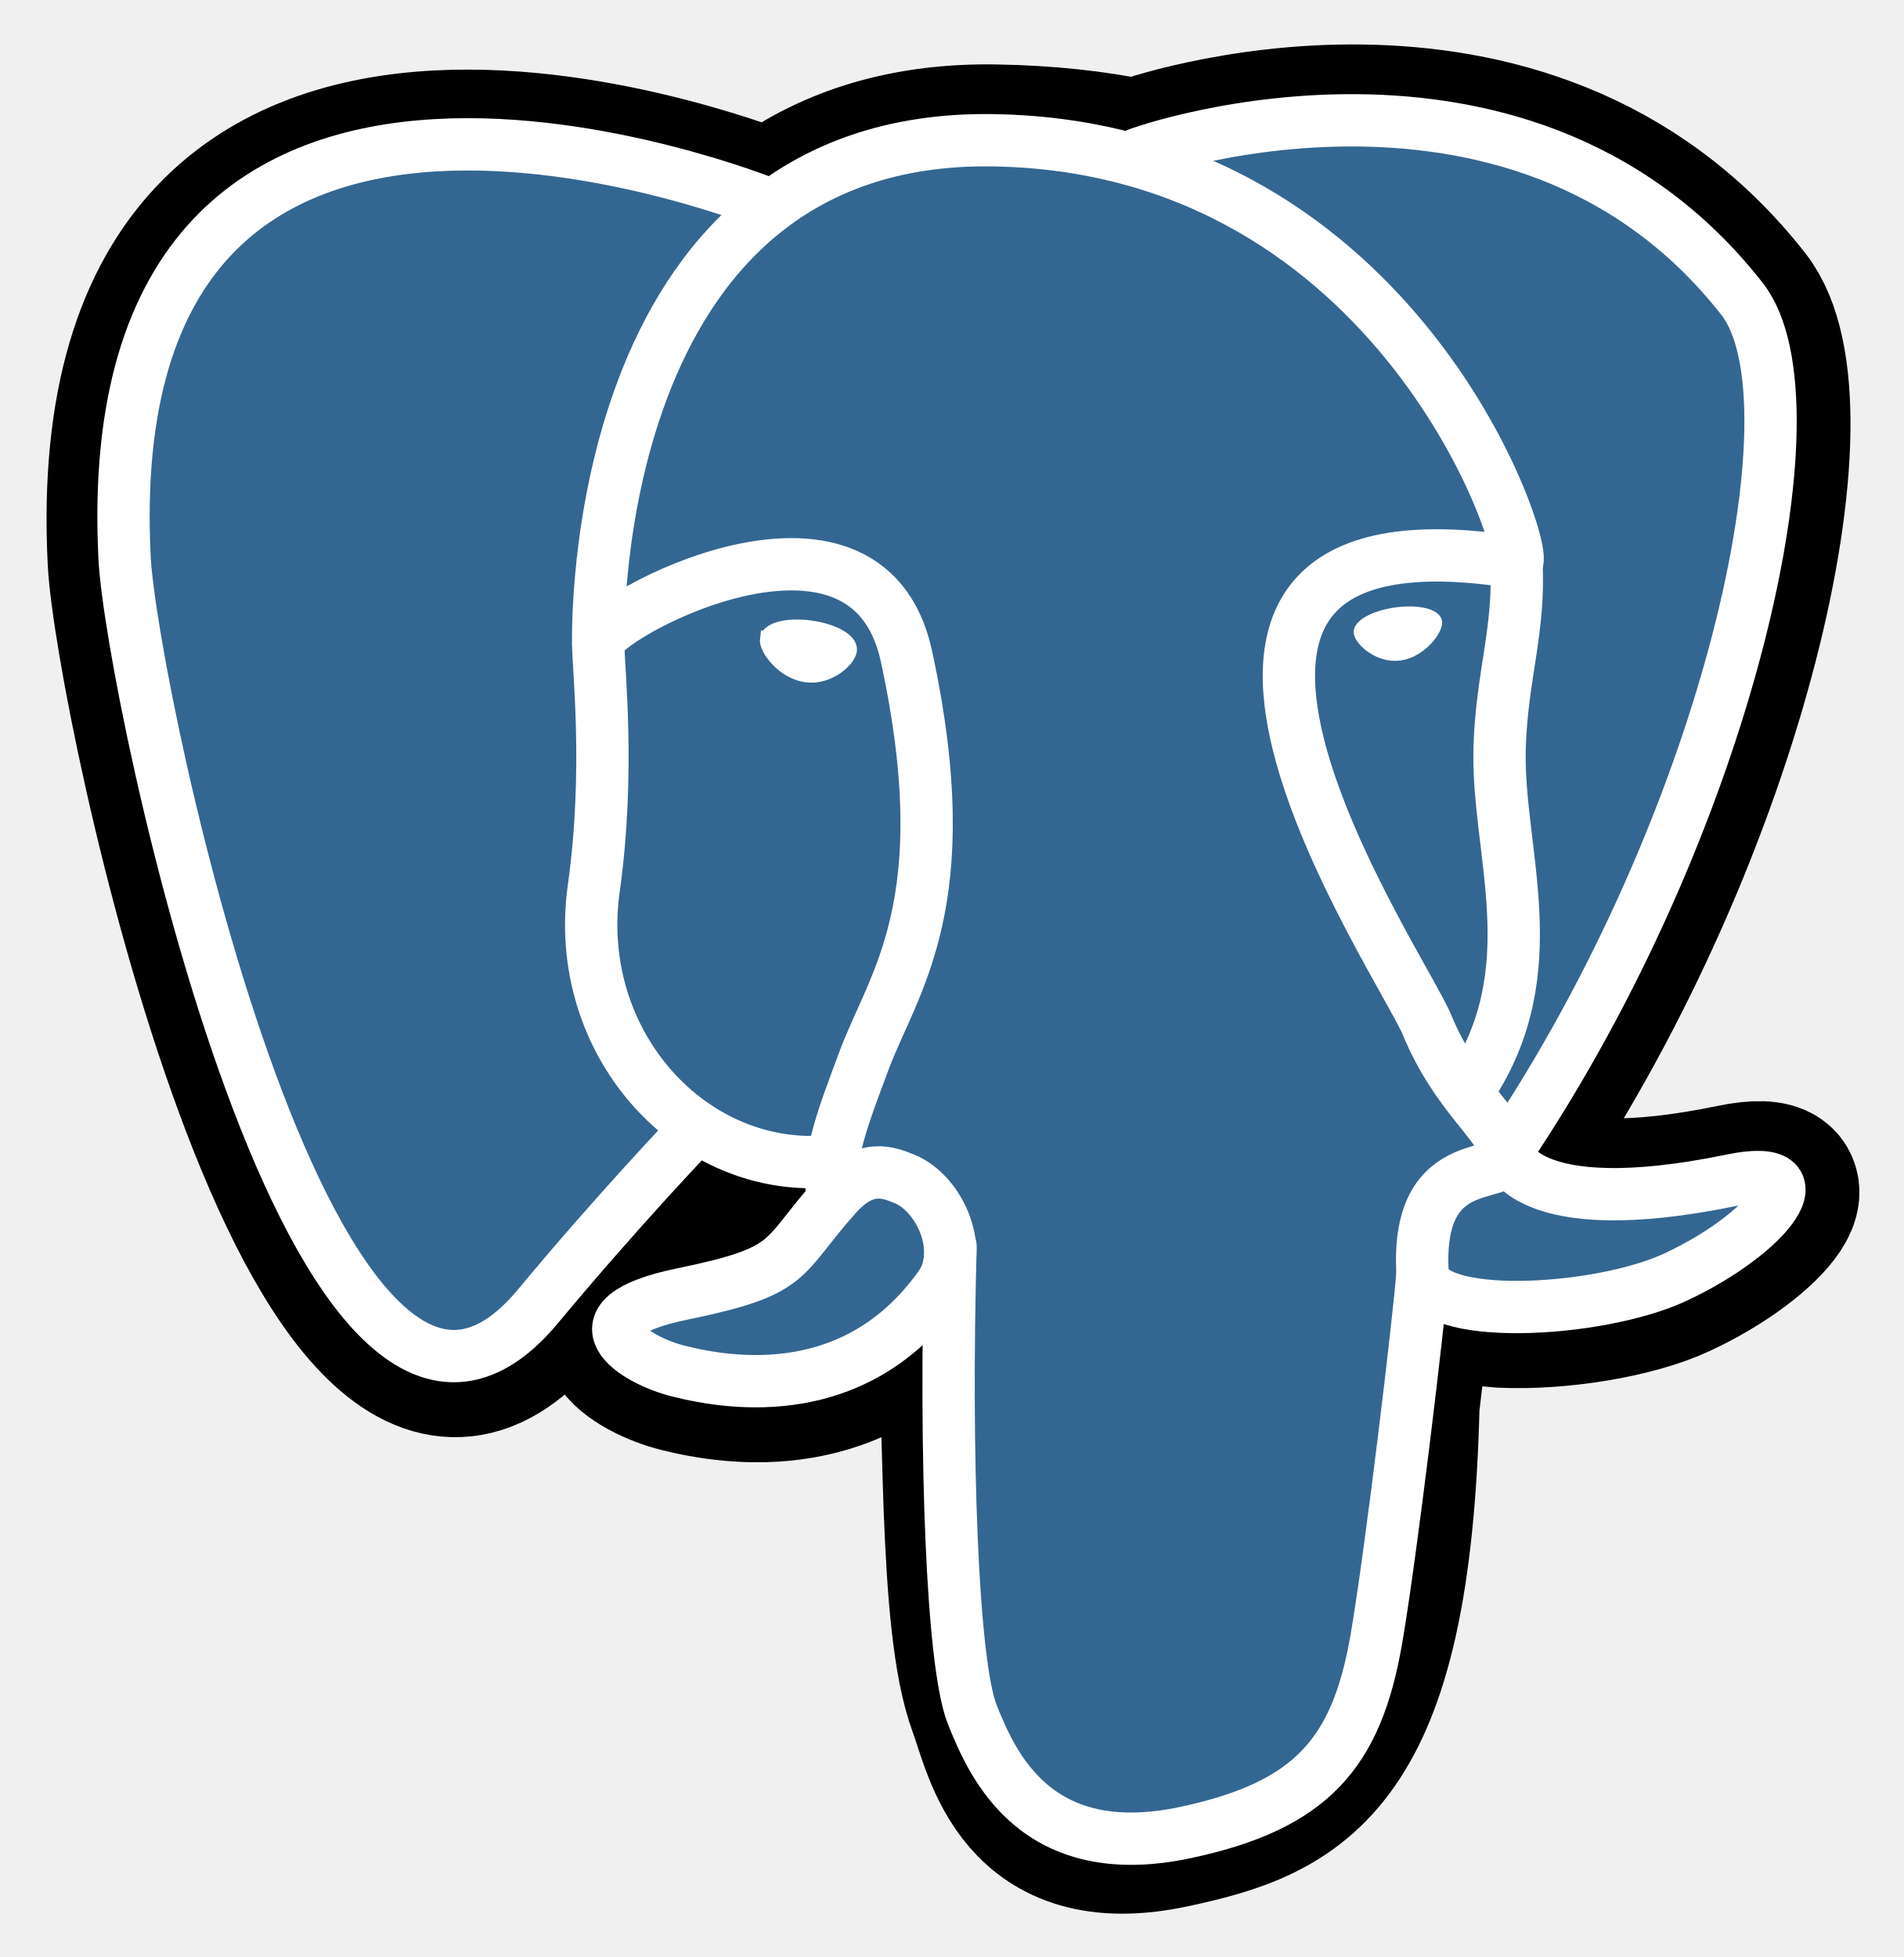
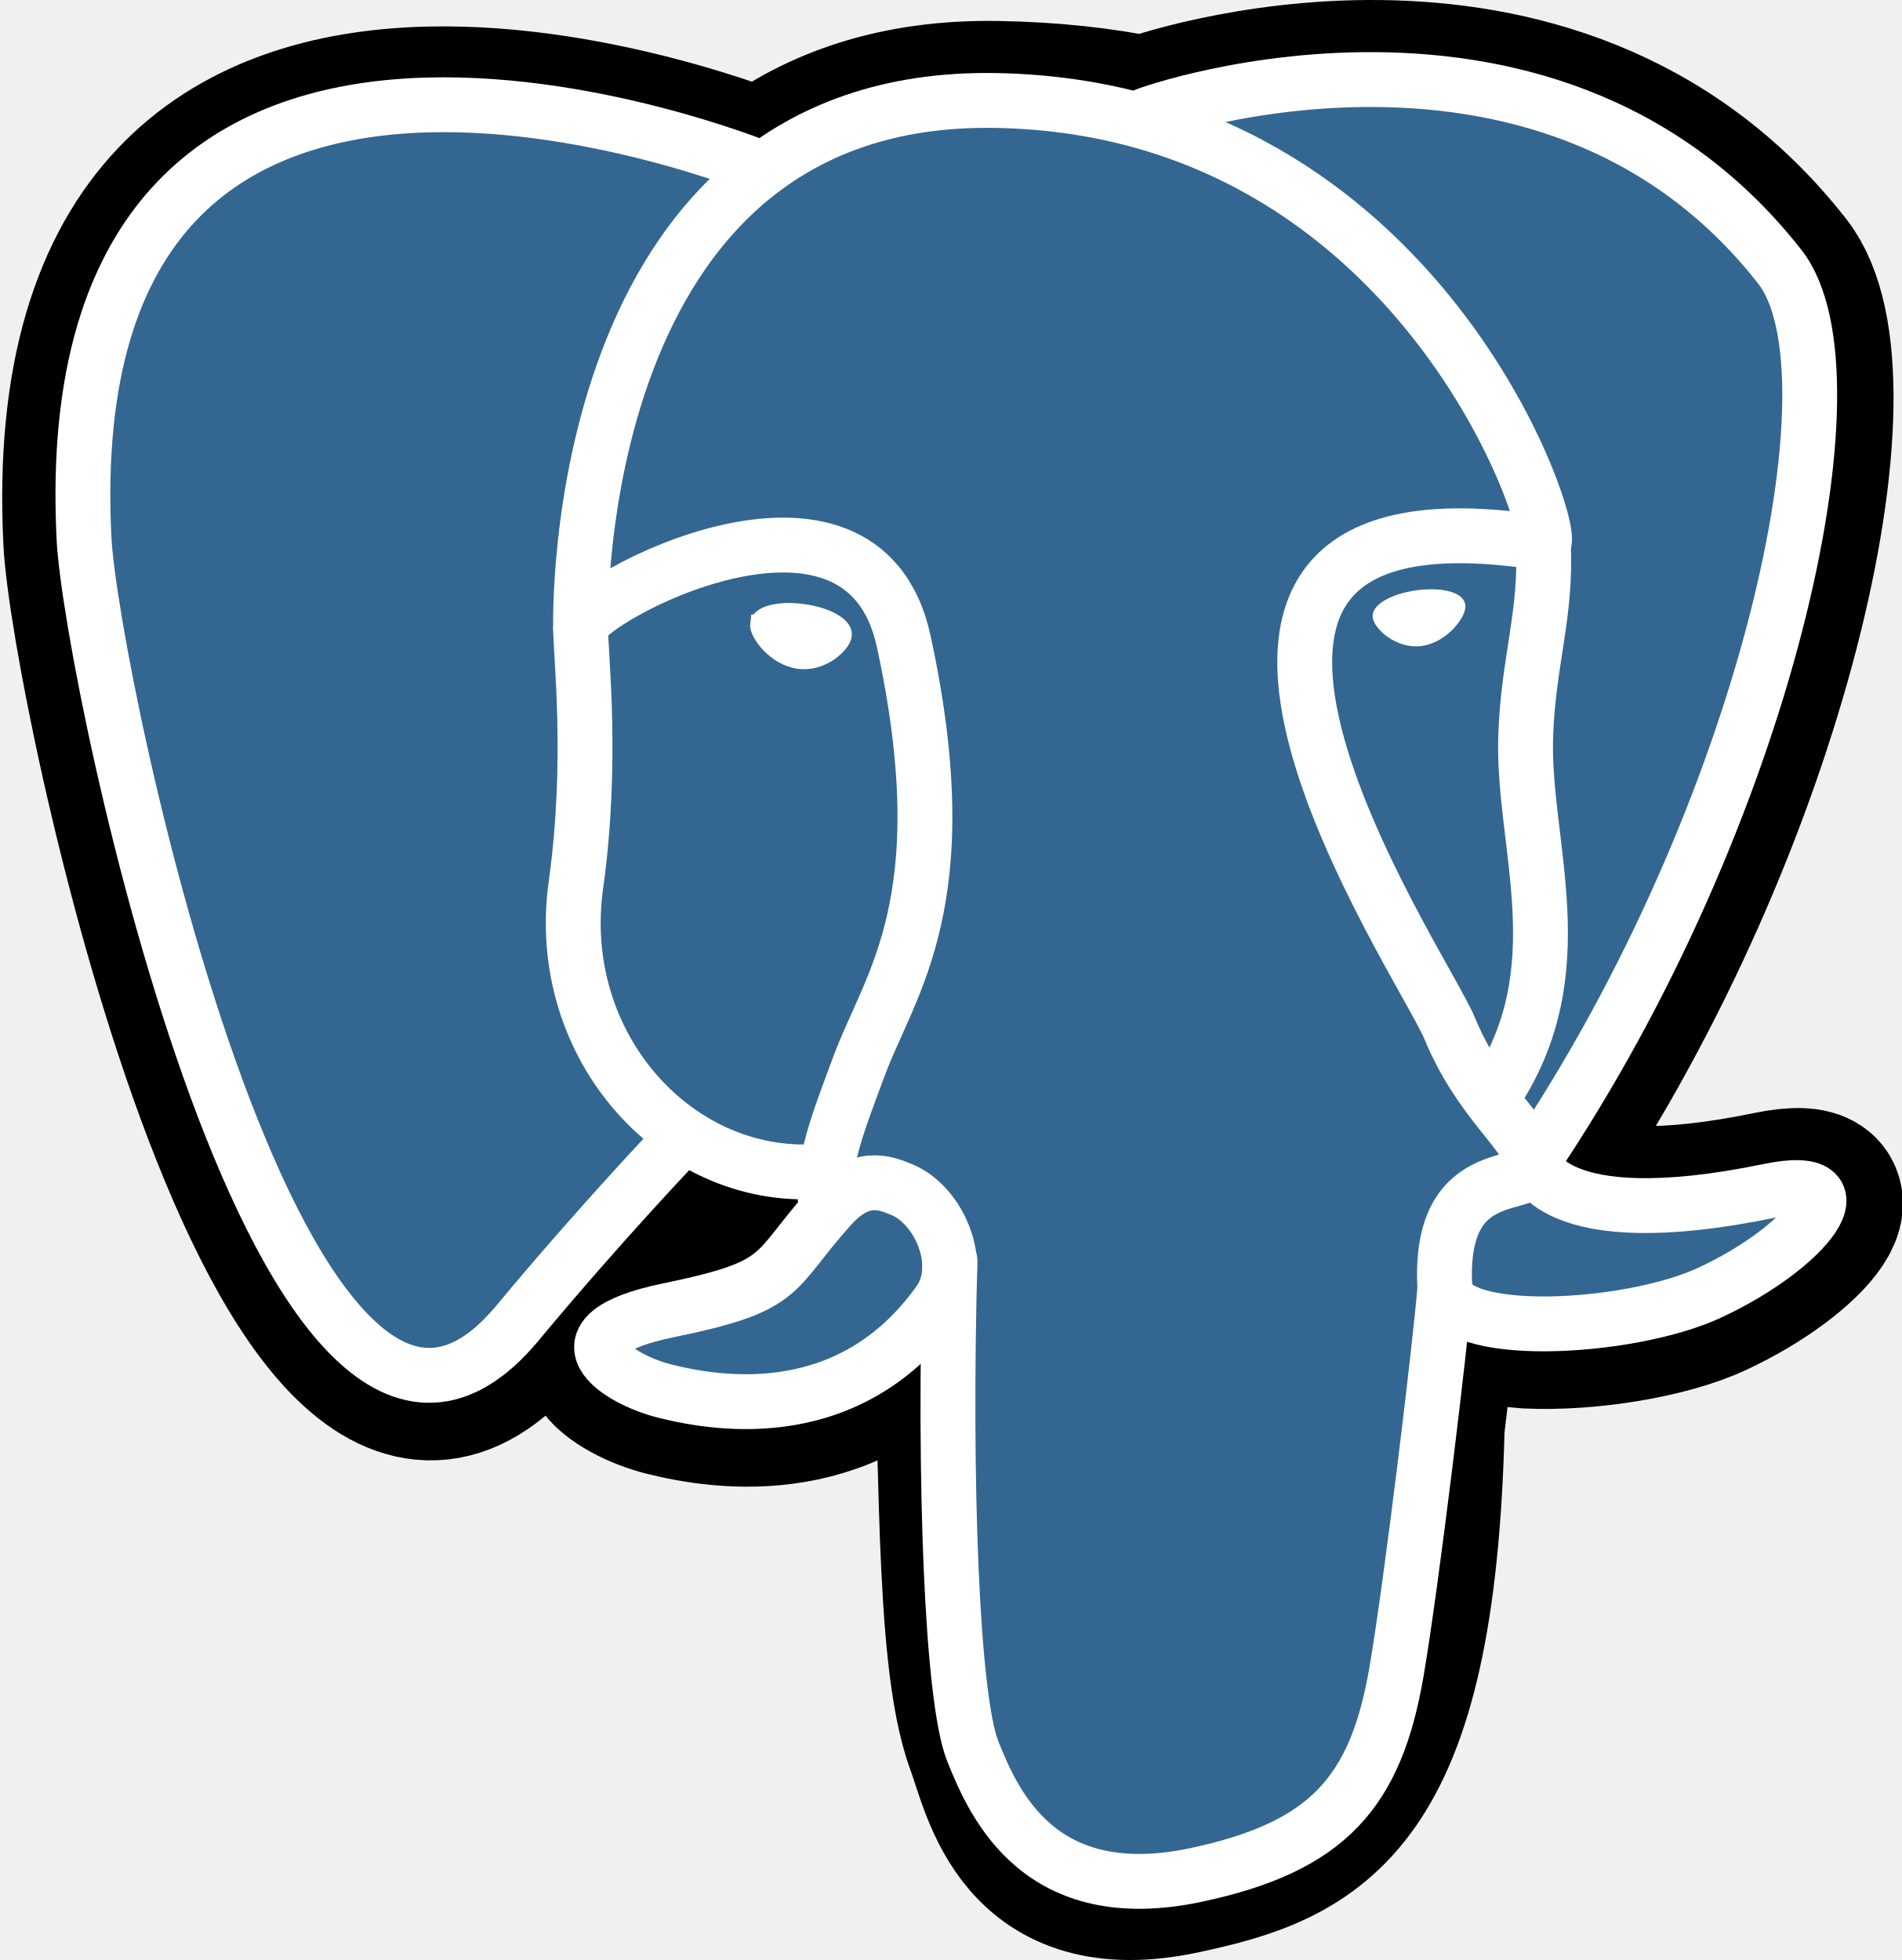
- <svg xmlns="http://www.w3.org/2000/svg" version="1.1" id="Layer_1" x="0px" y="0px" viewBox="-106 1375.4 214.144 220.17" xml:space="preserve" width="214.144" height="220.17">
-   <defs id="defs131">
-     <linearGradient id="SVGID_1_" gradientUnits="userSpaceOnUse" x1="61.4" y1="282.5" x2="175.7" y2="282.5" gradientTransform="matrix(2.177129,0,0,-2.177129,-121.934,2254.276)">
-       <stop offset="0.166" style="stop-color:#D0BD2B" id="stop4159" />
-       <stop offset="1" style="stop-color:#D0BD2B;stop-opacity:0" id="stop4161" />
-     </linearGradient>
-   </defs>
-   <style type="text/css" id="style3">
- 	.st0{fill:#00C7FC;}
- 	.st1{fill:#3D3D3D;}
- 	.st2{fill:#0D5E8C;}
- 	.st3{fill:#0071BC;}
- 	.st4{fill:#E6E6E6;}
- 	.st5{fill:#F7C94A;}
- 	.st6{fill:#313131;}
- 	.st7{fill:#414042;}
- 	.st8{fill-rule:evenodd;clip-rule:evenodd;fill:url(#SVGID_1_);}
- 	.st9{fill:#F68B1F;}
- 	.st10{fill-rule:evenodd;clip-rule:evenodd;fill:url(#SVGID_2_);}
- 	.st11{fill-rule:evenodd;clip-rule:evenodd;fill:#F68B1F;}
- 	.st12{fill:url(#SVGID_3_);}
- 	.st13{fill:url(#SVGID_4_);}
- 	.st14{fill:url(#SVGID_5_);}
- 	.st15{fill:url(#SVGID_6_);}
- 	.st16{fill-rule:evenodd;clip-rule:evenodd;fill:url(#SVGID_7_);}
- 	.st17{fill:#FFFFFF;}
- 	.st18{fill:none;stroke:#FFFFFF;stroke-width:10;stroke-miterlimit:10;}
- 	.st19{fill:none;stroke:#000000;stroke-width:4;stroke-miterlimit:10;}
- 	.st20{fill:none;stroke:#000000;stroke-width:4;stroke-linejoin:bevel;stroke-miterlimit:10;}
- 	.st21{fill:#495755;}
- 	.st22{fill:#FF9900;}
- 	.st23{stroke:#000000;}
- </style>
-   <g transform="matrix(0.4721684,0,0,0.4721684,-101,1380.4)" id="orginal" style="clip-rule:nonzero;fill-rule:nonzero;stroke:#000000;stroke-miterlimit:4" />
-   <g transform="matrix(0.4721684,0,0,0.4721684,-101,1380.4)" id="Layer_x0020_3" style="clip-rule:nonzero;fill:none;fill-rule:nonzero;stroke:#ffffff;stroke-width:12.465;stroke-linecap:round;stroke-linejoin:round;stroke-miterlimit:4">
-     <path style="fill:#000000;stroke:#000000;stroke-width:37.395;stroke-linecap:butt;stroke-linejoin:miter" d="m 323.205,324.227 c 2.833,-23.601 1.984,-27.062 19.563,-23.239 l 4.463,0.392 c 13.517,0.615 31.199,-2.174 41.587,-7 22.362,-10.376 35.622,-27.7 13.572,-23.148 -50.297,10.376 -53.755,-6.655 -53.755,-6.655 C 401.746,185.774 423.948,85.741 404.784,61.255 352.514,-5.534 262.036,26.049 260.522,26.869 l -0.482,0.089 c -9.938,-2.062 -21.06,-3.294 -33.554,-3.496 -22.761,-0.374 -40.032,5.967 -53.133,15.904 0,0 -161.408,-66.498 -153.899,83.628 1.597,31.936 45.777,241.655 98.47,178.31 19.259,-23.163 37.871,-42.748 37.871,-42.748 9.242,6.14 20.307,9.272 31.912,8.147 l 0.897,-0.765 c -0.281,2.876 -0.157,5.689 0.359,9.019 -13.572,15.167 -9.584,17.83 -36.723,23.416 -27.457,5.659 -11.326,15.734 -0.797,18.367 12.768,3.193 42.305,7.716 62.268,-20.224 l -0.795,3.188 c 5.325,4.26 4.965,30.619 5.72,49.452 0.756,18.834 2.017,36.409 5.856,46.771 3.839,10.36 8.369,37.05 44.036,29.406 29.809,-6.388 52.6,-15.582 54.677,-101.107" id="path4163" />
-     <path style="fill:#336791;stroke:none" d="m 402.395,271.23 c -50.302,10.376 -53.76,-6.655 -53.76,-6.655 53.111,-78.808 75.313,-178.843 56.153,-203.326 -52.27,-66.785 -142.752,-35.2 -144.262,-34.38 l -0.486,0.087 c -9.938,-2.063 -21.06,-3.292 -33.56,-3.496 -22.761,-0.373 -40.026,5.967 -53.127,15.902 0,0 -161.411,-66.495 -153.904,83.63 1.597,31.938 45.776,241.657 98.471,178.312 19.26,-23.163 37.869,-42.748 37.869,-42.748 9.243,6.14 20.308,9.272 31.908,8.147 l 0.901,-0.765 c -0.28,2.876 -0.152,5.689 0.361,9.019 -13.575,15.167 -9.586,17.83 -36.723,23.416 -27.459,5.659 -11.328,15.734 -0.796,18.367 12.768,3.193 42.307,7.716 62.266,-20.224 l -0.796,3.188 c 5.319,4.26 9.054,27.711 8.428,48.969 -0.626,21.259 -1.044,35.854 3.147,47.254 4.191,11.4 8.368,37.05 44.042,29.406 29.809,-6.388 45.256,-22.942 47.405,-50.555 1.525,-19.631 4.976,-16.729 5.194,-34.28 l 2.768,-8.309 c 3.192,-26.611 0.507,-35.196 18.872,-31.203 l 4.463,0.392 c 13.517,0.615 31.208,-2.174 41.591,-7 22.358,-10.376 35.618,-27.7 13.573,-23.148 z" id="path4165" />
-     <path d="m 215.866,286.484 c -1.385,49.516 0.348,99.377 5.193,111.495 4.848,12.118 15.223,35.688 50.9,28.045 29.806,-6.39 40.651,-18.756 45.357,-46.051 3.466,-20.082 10.148,-75.854 11.005,-87.281" id="path4167" />
-     <path d="m 173.104,38.256 c 0,0 -161.521,-66.016 -154.012,84.109 1.597,31.938 45.779,241.664 98.473,178.316 19.256,-23.166 36.671,-41.335 36.671,-41.335" id="path4169" />
-     <path d="m 260.349,26.207 c -5.591,1.753 89.848,-34.889 144.087,34.417 19.159,24.484 -3.043,124.519 -56.153,203.329" id="path4171" />
-     <path style="stroke-linejoin:bevel" d="m 348.282,263.953 c 0,0 3.461,17.036 53.764,6.653 22.04,-4.552 8.776,12.774 -13.577,23.155 -18.345,8.514 -59.474,10.696 -60.146,-1.069 -1.729,-30.355 21.647,-21.133 19.96,-28.739 -1.525,-6.85 -11.979,-13.573 -18.894,-30.338 -6.037,-14.633 -82.796,-126.849 21.287,-110.183 3.813,-0.789 -27.146,-99.002 -124.553,-100.599 -97.385,-1.597 -94.19,119.762 -94.19,119.762" id="path4173" />
-     <path d="m 188.604,274.334 c -13.577,15.166 -9.584,17.829 -36.723,23.417 -27.459,5.66 -11.326,15.733 -0.797,18.365 12.768,3.195 42.307,7.718 62.266,-20.229 6.078,-8.509 -0.036,-22.086 -8.385,-25.547 -4.034,-1.671 -9.428,-3.765 -16.361,3.994 z" id="path4175" />
-     <path d="m 187.715,274.069 c -1.368,-8.917 2.93,-19.528 7.536,-31.942 6.922,-18.626 22.893,-37.255 10.117,-96.339 -9.523,-44.029 -73.396,-9.163 -73.436,-3.193 -0.039,5.968 2.889,30.26 -1.067,58.548 -5.162,36.913 23.488,68.132 56.479,64.938" id="path4177" />
-     <path style="fill:#ffffff;stroke-width:4.155;stroke-linecap:butt;stroke-linejoin:miter" d="m 172.517,141.7 c -0.288,2.039 3.733,7.48 8.976,8.207 5.234,0.73 9.714,-3.522 9.998,-5.559 0.284,-2.039 -3.732,-4.285 -8.977,-5.015 -5.237,-0.731 -9.719,0.333 -9.996,2.367 z" id="path4179" />
-     <path style="fill:#ffffff;stroke-width:2.078;stroke-linecap:butt;stroke-linejoin:miter" d="m 331.941,137.543 c 0.284,2.039 -3.732,7.48 -8.976,8.207 -5.238,0.73 -9.718,-3.522 -10.005,-5.559 -0.277,-2.039 3.74,-4.285 8.979,-5.015 5.239,-0.73 9.718,0.333 10.002,2.368 z" id="path4181" />
-     <path d="m 350.676,123.432 c 0.863,15.994 -3.445,26.888 -3.988,43.914 -0.804,24.748 11.799,53.074 -7.191,81.435" id="path4183" />
-     <path style="stroke-width:3" d="M 0,60.232" id="path4185" />
+ <svg xmlns="http://www.w3.org/2000/svg" width="432.071pt" height="445.383pt" viewBox="0 0 432.071 445.383" xml:space="preserve">
+   <g id="orginal" style="fill-rule:nonzero;clip-rule:nonzero;stroke:#000000;stroke-miterlimit:4;">
+ 	</g>
+   <g id="Layer_x0020_3" style="fill-rule:nonzero;clip-rule:nonzero;fill:none;stroke:#FFFFFF;stroke-width:12.465;stroke-linecap:round;stroke-linejoin:round;stroke-miterlimit:4;">
+     <path style="fill:#000000;stroke:#000000;stroke-width:37.395;stroke-linecap:butt;stroke-linejoin:miter;" d="M323.205,324.227c2.833-23.601,1.984-27.062,19.563-23.239l4.463,0.392c13.517,0.615,31.199-2.174,41.587-7c22.362-10.376,35.622-27.7,13.572-23.148c-50.297,10.376-53.755-6.655-53.755-6.655c53.111-78.803,75.313-178.836,56.149-203.322    C352.514-5.534,262.036,26.049,260.522,26.869l-0.482,0.089c-9.938-2.062-21.06-3.294-33.554-3.496c-22.761-0.374-40.032,5.967-53.133,15.904c0,0-161.408-66.498-153.899,83.628c1.597,31.936,45.777,241.655,98.47,178.31    c19.259-23.163,37.871-42.748,37.871-42.748c9.242,6.14,20.307,9.272,31.912,8.147l0.897-0.765c-0.281,2.876-0.157,5.689,0.359,9.019c-13.572,15.167-9.584,17.83-36.723,23.416c-27.457,5.659-11.326,15.734-0.797,18.367c12.768,3.193,42.305,7.716,62.268-20.224    l-0.795,3.188c5.325,4.26,4.965,30.619,5.72,49.452c0.756,18.834,2.017,36.409,5.856,46.771c3.839,10.36,8.369,37.05,44.036,29.406c29.809-6.388,52.6-15.582,54.677-101.107" />
+     <path style="fill:#336791;stroke:none;" d="M402.395,271.23c-50.302,10.376-53.76-6.655-53.76-6.655c53.111-78.808,75.313-178.843,56.153-203.326c-52.27-66.785-142.752-35.2-144.262-34.38l-0.486,0.087c-9.938-2.063-21.06-3.292-33.56-3.496c-22.761-0.373-40.026,5.967-53.127,15.902    c0,0-161.411-66.495-153.904,83.63c1.597,31.938,45.776,241.657,98.471,178.312c19.26-23.163,37.869-42.748,37.869-42.748c9.243,6.14,20.308,9.272,31.908,8.147l0.901-0.765c-0.28,2.876-0.152,5.689,0.361,9.019c-13.575,15.167-9.586,17.83-36.723,23.416    c-27.459,5.659-11.328,15.734-0.796,18.367c12.768,3.193,42.307,7.716,62.266-20.224l-0.796,3.188c5.319,4.26,9.054,27.711,8.428,48.969c-0.626,21.259-1.044,35.854,3.147,47.254c4.191,11.4,8.368,37.05,44.042,29.406c29.809-6.388,45.256-22.942,47.405-50.555    c1.525-19.631,4.976-16.729,5.194-34.28l2.768-8.309c3.192-26.611,0.507-35.196,18.872-31.203l4.463,0.392c13.517,0.615,31.208-2.174,41.591-7c22.358-10.376,35.618-27.7,13.573-23.148z" />
+     <path d="M215.866,286.484c-1.385,49.516,0.348,99.377,5.193,111.495c4.848,12.118,15.223,35.688,50.9,28.045c29.806-6.39,40.651-18.756,45.357-46.051c3.466-20.082,10.148-75.854,11.005-87.281" />
+     <path d="M173.104,38.256c0,0-161.521-66.016-154.012,84.109c1.597,31.938,45.779,241.664,98.473,178.316c19.256-23.166,36.671-41.335,36.671-41.335" />
+     <path d="M260.349,26.207c-5.591,1.753,89.848-34.889,144.087,34.417c19.159,24.484-3.043,124.519-56.153,203.329" />
+     <path style="stroke-linejoin:bevel;" d="M348.282,263.953c0,0,3.461,17.036,53.764,6.653c22.04-4.552,8.776,12.774-13.577,23.155c-18.345,8.514-59.474,10.696-60.146-1.069c-1.729-30.355,21.647-21.133,19.96-28.739c-1.525-6.85-11.979-13.573-18.894-30.338    c-6.037-14.633-82.796-126.849,21.287-110.183c3.813-0.789-27.146-99.002-124.553-100.599c-97.385-1.597-94.19,119.762-94.19,119.762" />
+     <path d="M188.604,274.334c-13.577,15.166-9.584,17.829-36.723,23.417c-27.459,5.66-11.326,15.733-0.797,18.365c12.768,3.195,42.307,7.718,62.266-20.229c6.078-8.509-0.036-22.086-8.385-25.547c-4.034-1.671-9.428-3.765-16.361,3.994z" />
+     <path d="M187.715,274.069c-1.368-8.917,2.93-19.528,7.536-31.942c6.922-18.626,22.893-37.255,10.117-96.339c-9.523-44.029-73.396-9.163-73.436-3.193c-0.039,5.968,2.889,30.26-1.067,58.548c-5.162,36.913,23.488,68.132,56.479,64.938" />
+     <path style="fill:#FFFFFF;stroke-width:4.155;stroke-linecap:butt;stroke-linejoin:miter;" d="M172.517,141.7c-0.288,2.039,3.733,7.48,8.976,8.207c5.234,0.73,9.714-3.522,9.998-5.559c0.284-2.039-3.732-4.285-8.977-5.015c-5.237-0.731-9.719,0.333-9.996,2.367z" />
+     <path style="fill:#FFFFFF;stroke-width:2.078;stroke-linecap:butt;stroke-linejoin:miter;" d="M331.941,137.543c0.284,2.039-3.732,7.48-8.976,8.207c-5.238,0.73-9.718-3.522-10.005-5.559c-0.277-2.039,3.74-4.285,8.979-5.015c5.239-0.73,9.718,0.333,10.002,2.368z" />
+     <path d="M350.676,123.432c0.863,15.994-3.445,26.888-3.988,43.914c-0.804,24.748,11.799,53.074-7.191,81.435" />
+     <path style="stroke-width:3;" d="M0,60.232" />
  </g>
</svg>
